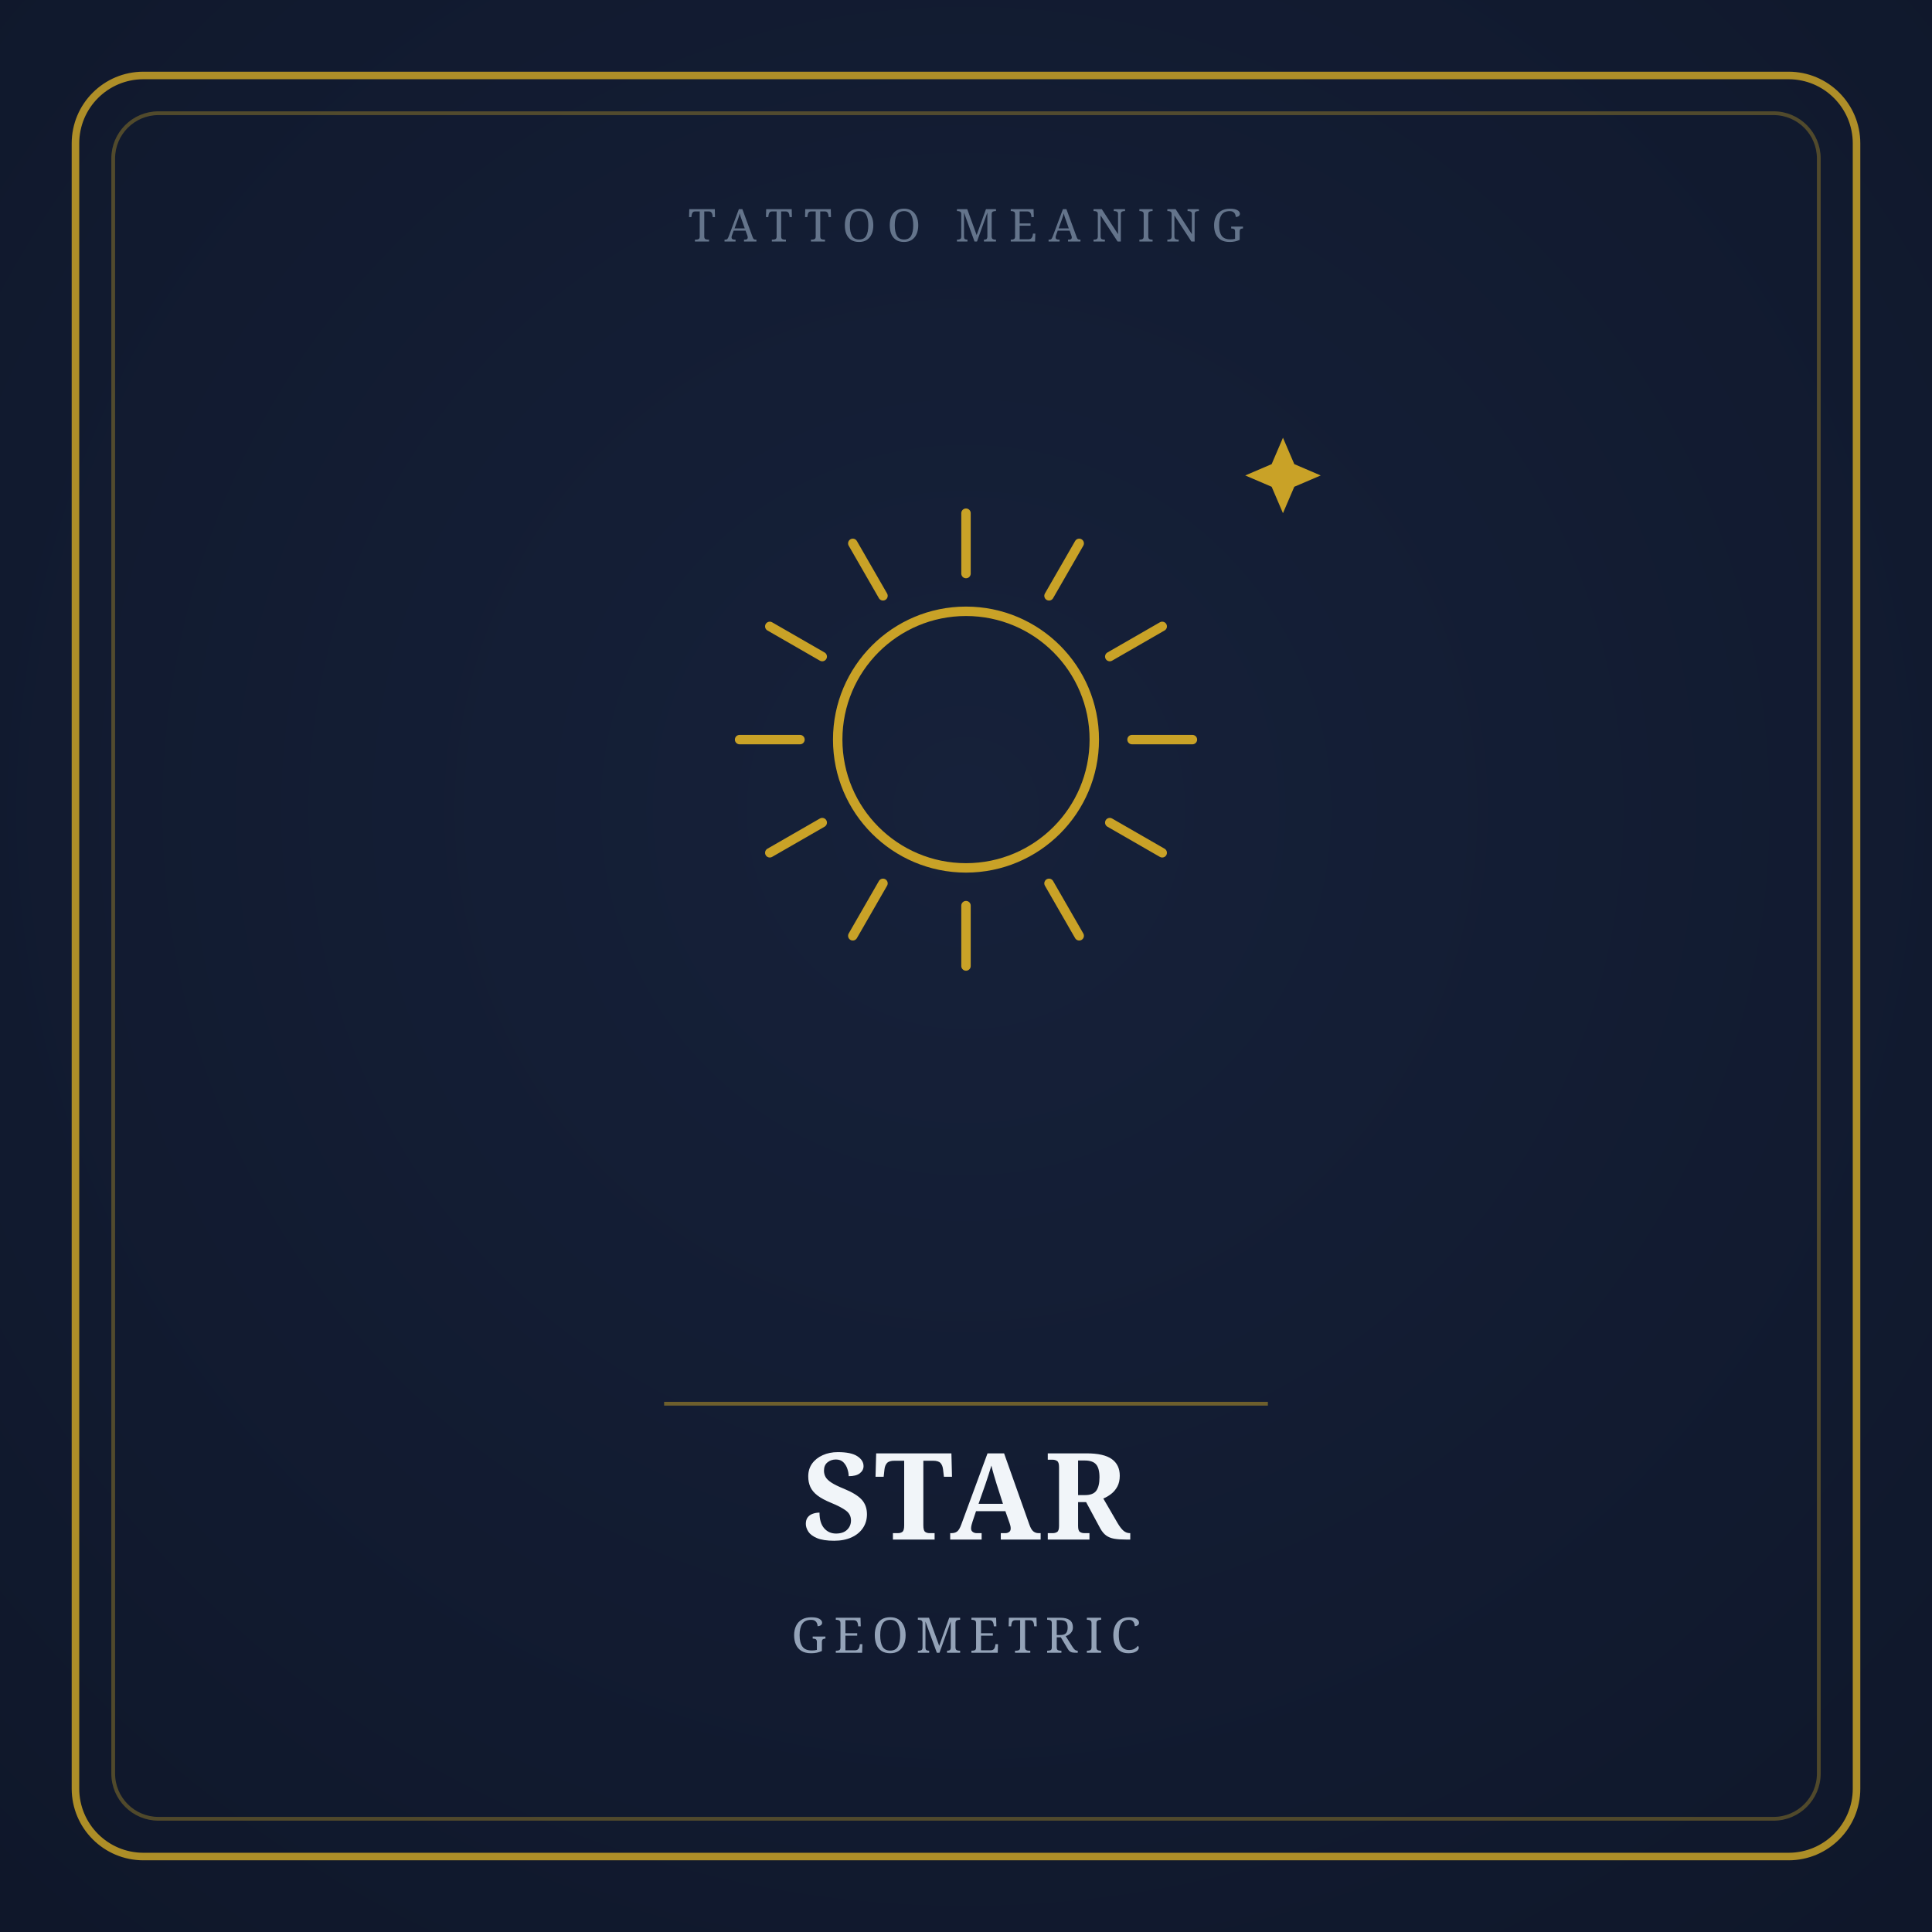
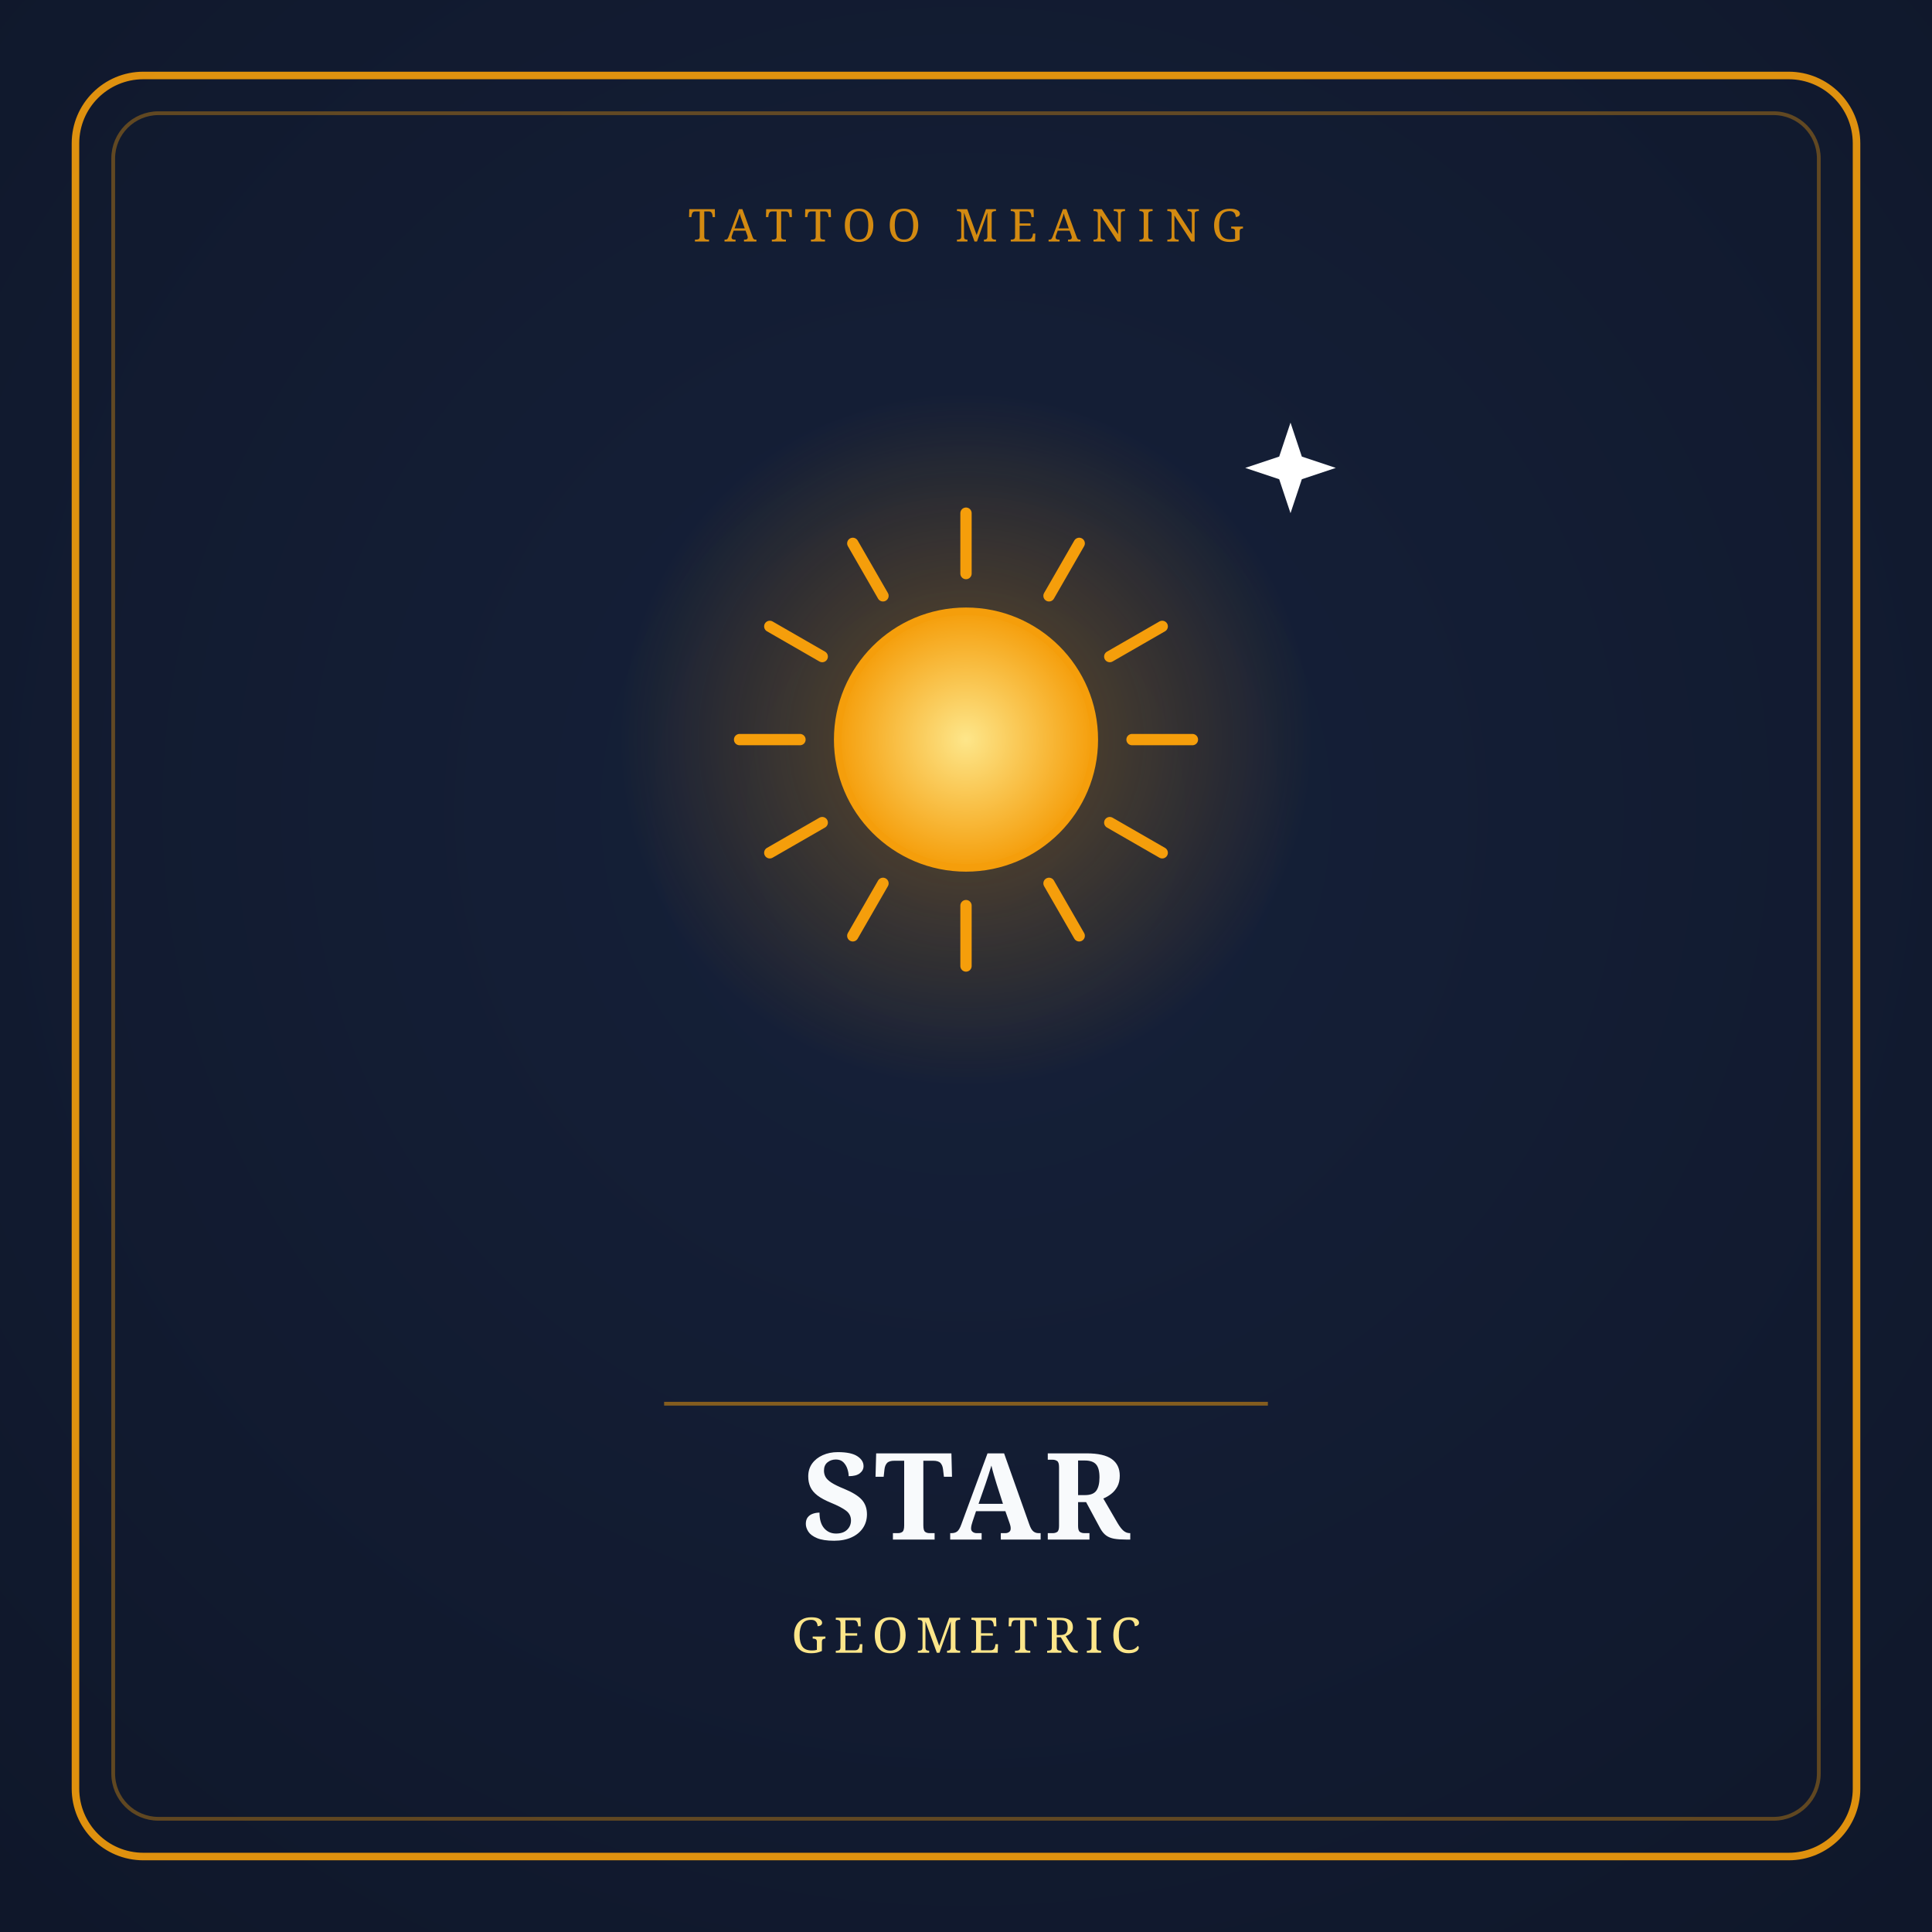
- <svg xmlns="http://www.w3.org/2000/svg" viewBox="0 0 512 512" width="512" height="512" role="img" aria-label="Star tattoo design line art">
+ <svg xmlns="http://www.w3.org/2000/svg" viewBox="0 0 512 512" width="512" height="512" role="img" aria-label="Star tattoo design">
  <defs>
    <radialGradient id="bg" cx="50%" cy="42%" r="75%">
      <stop offset="0%" stop-color="#16213a" />
      <stop offset="100%" stop-color="#0f172a" />
    </radialGradient>
+     <radialGradient id="glow" cx="50%" cy="50%" r="50%">
+       <stop offset="0%" stop-color="#f59e0b" stop-opacity="0.35" />
+       <stop offset="100%" stop-color="#f59e0b" stop-opacity="0" />
+     </radialGradient>
+     <radialGradient id="sun" cx="50%" cy="50%" r="50%">
+       <stop offset="0%" stop-color="#fde68a" />
+       <stop offset="100%" stop-color="#f59e0b" />
+     </radialGradient>
  </defs>
  <rect width="512" height="512" fill="url(#bg)" />
-   <rect x="20" y="20" width="472" height="472" rx="18" fill="none" stroke="#c9a227" stroke-width="2" opacity="0.85" />
-   <rect x="30" y="30" width="452" height="452" rx="12" fill="none" stroke="#c9a227" stroke-width="1" opacity="0.35" />
-   <text x="256" y="64" text-anchor="middle" font-family="Georgia, serif" font-size="12" letter-spacing="3" fill="#64748b">TATTOO MEANING</text>
-   <g stroke="#c9a227" stroke-width="2.5" fill="none" stroke-linecap="round">
-     <circle cx="256" cy="196" r="34" />
-     <line x1="300.0" y1="196.0" x2="316.0" y2="196.0" />
-     <line x1="294.1" y1="218.0" x2="308.0" y2="226.0" />
-     <line x1="278.0" y1="234.1" x2="286.0" y2="248.0" />
-     <line x1="256.0" y1="240.0" x2="256.0" y2="256.0" />
-     <line x1="234.0" y1="234.1" x2="226.0" y2="248.0" />
-     <line x1="217.9" y1="218.0" x2="204.0" y2="226.0" />
-     <line x1="212.0" y1="196.0" x2="196.0" y2="196.0" />
-     <line x1="217.9" y1="174.0" x2="204.0" y2="166.0" />
-     <line x1="234.0" y1="157.9" x2="226.0" y2="144.0" />
-     <line x1="256.0" y1="152.0" x2="256.0" y2="136.0" />
-     <line x1="278.0" y1="157.9" x2="286.0" y2="144.0" />
-     <line x1="294.1" y1="174.0" x2="308.0" y2="166.0" />
-     <path d="M340 116 L343 123 L350 126 L343 129 L340 136 L337 129 L330 126 L337 123 Z" fill="#c9a227" stroke="none" />
+   <rect x="20" y="20" width="472" height="472" rx="18" fill="none" stroke="#f59e0b" stroke-width="2" opacity="0.9" />
+   <rect x="30" y="30" width="452" height="452" rx="12" fill="none" stroke="#f59e0b" stroke-width="1" opacity="0.35" />
+   <text x="256" y="64" text-anchor="middle" font-family="Georgia, serif" font-size="12" letter-spacing="3" fill="#f59e0b" opacity="0.85">TATTOO MEANING</text>
+   <g>
+     <circle cx="256" cy="196" r="92" fill="url(#glow)" />
+     <circle cx="256" cy="196" r="34" fill="url(#sun)" stroke="#f59e0b" stroke-width="2" />
+     <line x1="300.0" y1="196.0" x2="316.0" y2="196.0" stroke="#f59e0b" stroke-width="3" stroke-linecap="round" />
+     <line x1="294.1" y1="218.0" x2="308.0" y2="226.0" stroke="#f59e0b" stroke-width="3" stroke-linecap="round" />
+     <line x1="278.0" y1="234.1" x2="286.0" y2="248.0" stroke="#f59e0b" stroke-width="3" stroke-linecap="round" />
+     <line x1="256.0" y1="240.0" x2="256.0" y2="256.0" stroke="#f59e0b" stroke-width="3" stroke-linecap="round" />
+     <line x1="234.0" y1="234.1" x2="226.0" y2="248.0" stroke="#f59e0b" stroke-width="3" stroke-linecap="round" />
+     <line x1="217.9" y1="218.0" x2="204.0" y2="226.0" stroke="#f59e0b" stroke-width="3" stroke-linecap="round" />
+     <line x1="212.0" y1="196.0" x2="196.0" y2="196.0" stroke="#f59e0b" stroke-width="3" stroke-linecap="round" />
+     <line x1="217.9" y1="174.0" x2="204.0" y2="166.0" stroke="#f59e0b" stroke-width="3" stroke-linecap="round" />
+     <line x1="234.0" y1="157.9" x2="226.0" y2="144.0" stroke="#f59e0b" stroke-width="3" stroke-linecap="round" />
+     <line x1="256.0" y1="152.0" x2="256.0" y2="136.0" stroke="#f59e0b" stroke-width="3" stroke-linecap="round" />
+     <line x1="278.0" y1="157.9" x2="286.0" y2="144.0" stroke="#f59e0b" stroke-width="3" stroke-linecap="round" />
+     <line x1="294.1" y1="174.0" x2="308.0" y2="166.0" stroke="#f59e0b" stroke-width="3" stroke-linecap="round" />
+     <path d="M342 112 L345 121 L354 124 L345 127 L342 136 L339 127 L330 124 L339 121 Z" fill="#ffffff" />
  </g>
-   <line x1="176" y1="372" x2="336" y2="372" stroke="#c9a227" stroke-width="1" opacity="0.5" />
-   <text x="256" y="408" text-anchor="middle" font-family="Georgia, serif" font-size="32" font-weight="700" letter-spacing="1" fill="#f1f5f9">STAR</text>
-   <text x="256" y="438" text-anchor="middle" font-family="Georgia, serif" font-size="13" letter-spacing="2" fill="#94a3b8">GEOMETRIC</text>
+   <line x1="176" y1="372" x2="336" y2="372" stroke="#f59e0b" stroke-width="1" opacity="0.5" />
+   <text x="256" y="408" text-anchor="middle" font-family="Georgia, serif" font-size="32" font-weight="700" letter-spacing="1" fill="#f8fafc">STAR</text>
+   <text x="256" y="438" text-anchor="middle" font-family="Georgia, serif" font-size="13" letter-spacing="2" fill="#fde68a">GEOMETRIC</text>
</svg>
